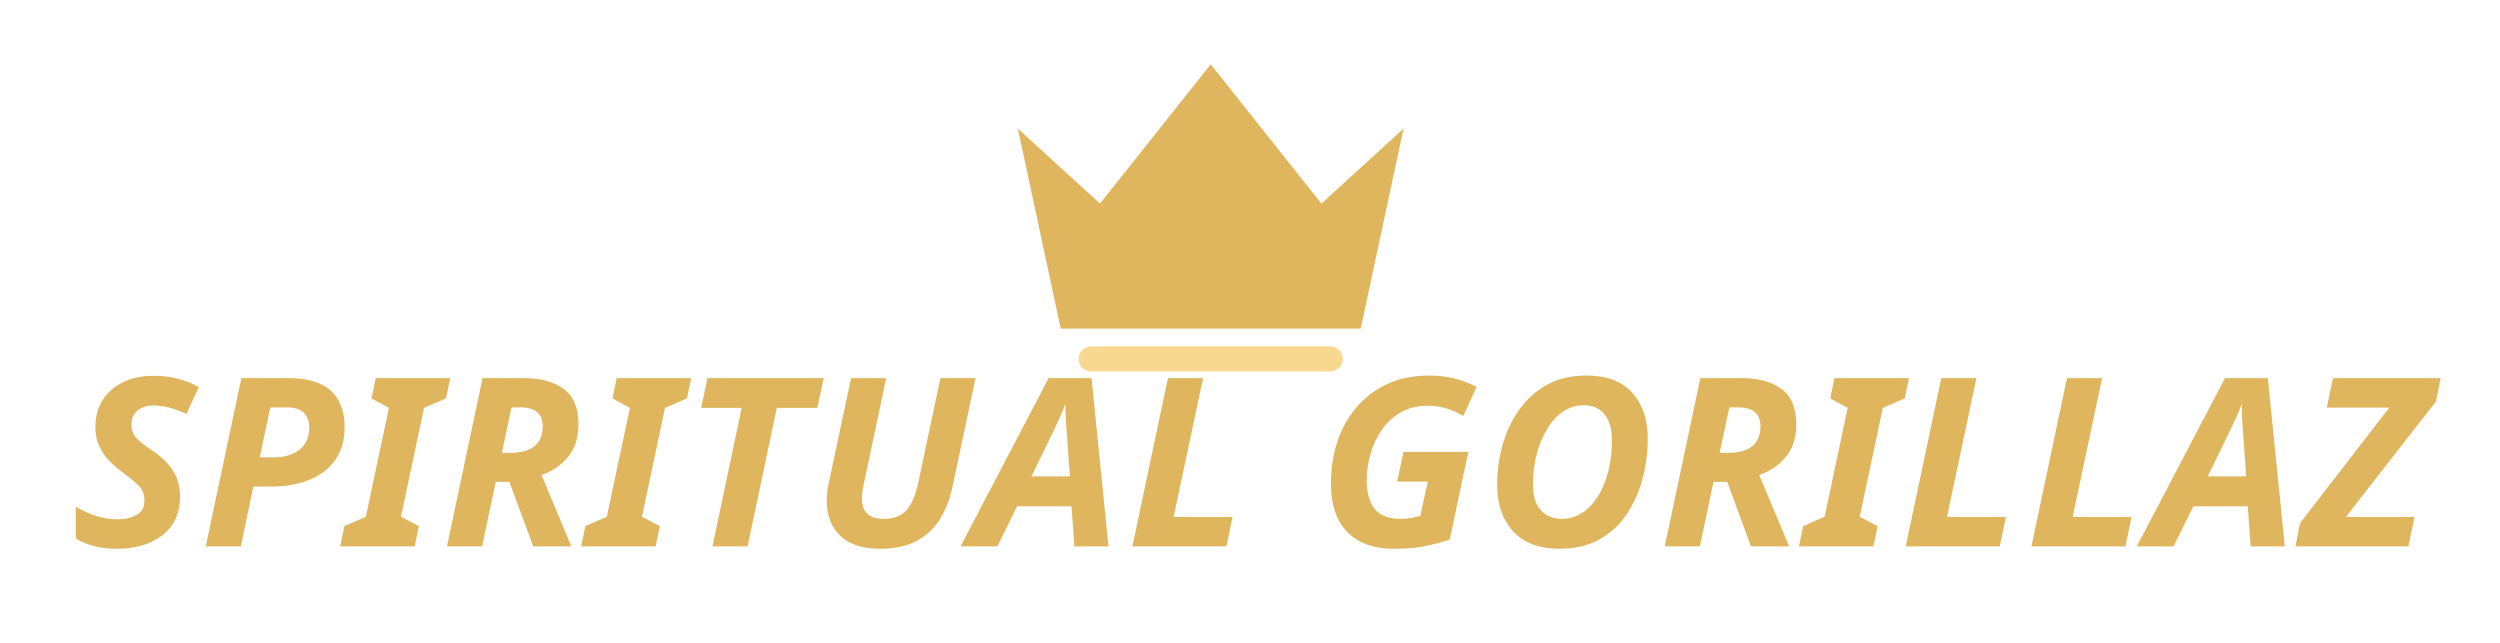
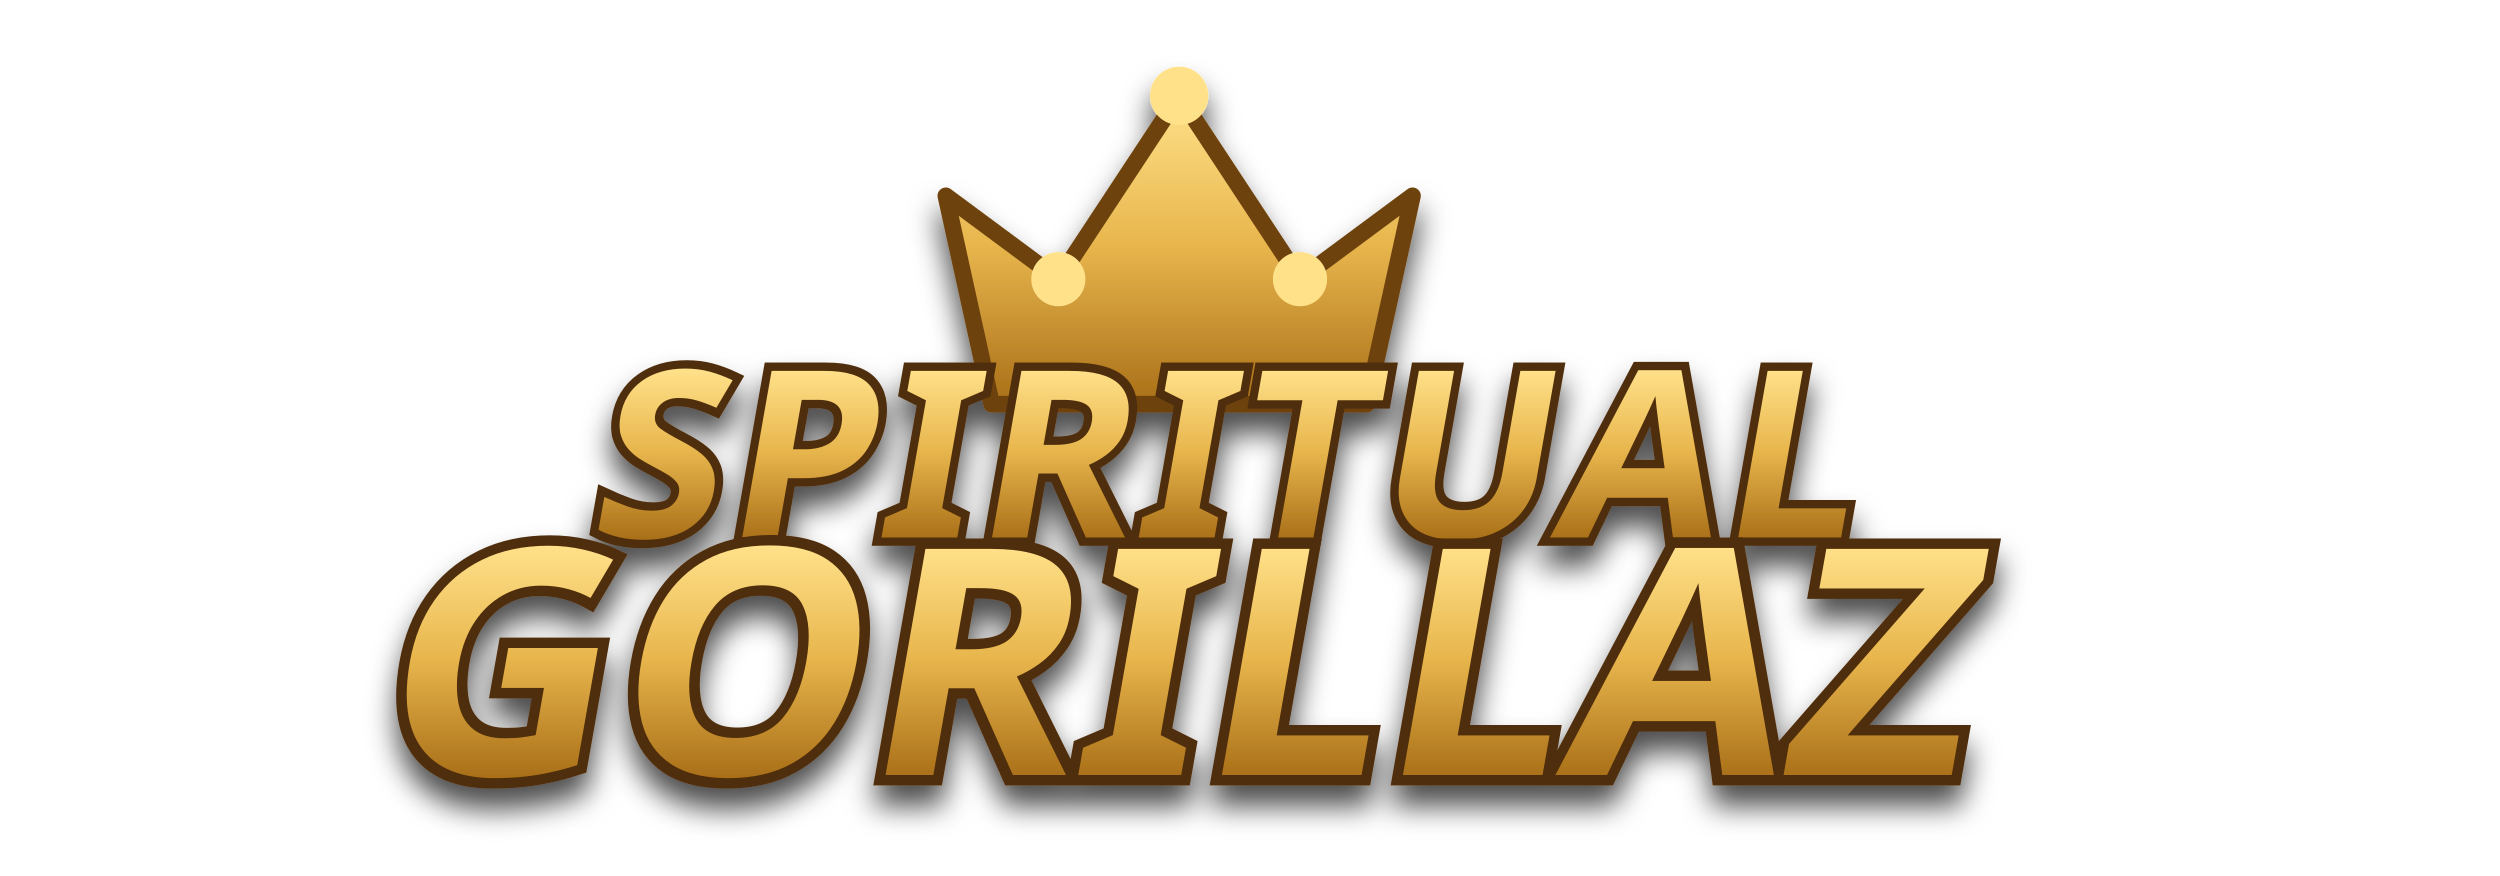
- <svg xmlns="http://www.w3.org/2000/svg" viewBox="0 0 1400 360" role="img" aria-labelledby="title desc">
-   <g transform="translate(570 18)">
-     <path d="M0 54l46 42 62-78 62 78 46-42-24 112H24z" fill="#dfb65e" />
-     <rect x="34" y="176" width="148" height="14" rx="7" fill="#f7d88e" />
+ <svg xmlns="http://www.w3.org/2000/svg" viewBox="0 0 1200 420" role="img" aria-labelledby="title desc">
+   <defs>
+     <linearGradient id="gold" x1="0" x2="0" y1="0" y2="1">
+       <stop offset="0" stop-color="#ffe18a" />
+       <stop offset=".48" stop-color="#e8b64d" />
+       <stop offset="1" stop-color="#a96f18" />
+     </linearGradient>
+     <linearGradient id="gold2" x1="0" x2="1">
+       <stop offset="0" stop-color="#9d6513" />
+       <stop offset=".45" stop-color="#f2c65b" />
+       <stop offset="1" stop-color="#b2781f" />
+     </linearGradient>
+     <filter id="shadow" x="-20%" y="-20%" width="140%" height="160%">
+       <feDropShadow dx="0" dy="10" stdDeviation="7" flood-color="#000" flood-opacity=".7" />
+     </filter>
+   </defs>
+   <g filter="url(#shadow)">
+     <g transform="translate(454 8)">
+       <path d="M0 86L54 126L112 38L170 126L224 86L202 186H22Z" fill="url(#gold)" stroke="#6d4210" stroke-width="8" stroke-linejoin="round" />
+       <circle cx="54" cy="126" r="13" fill="#ffe18a" />
+       <circle cx="112" cy="38" r="14" fill="#ffe18a" />
+       <circle cx="170" cy="126" r="13" fill="#ffe18a" />
+       <path d="M33 197H191" stroke="url(#gold2)" stroke-width="16" stroke-linecap="round" />
+     </g>
+     <g transform="skewX(-10)">
+       <text x="630" y="258" text-anchor="middle" fill="url(#gold)" stroke="#4f2d08" stroke-width="8" paint-order="stroke fill" font-family="Impact, Haettenschweiler, 'Arial Narrow Bold', sans-serif" font-size="112" font-weight="900" letter-spacing="3">SPIRITUAL</text>
+       <text x="625" y="372" text-anchor="middle" fill="url(#gold)" stroke="#4f2d08" stroke-width="10" paint-order="stroke fill" font-family="Impact, Haettenschweiler, 'Arial Narrow Bold', sans-serif" font-size="152" font-weight="900" letter-spacing="1">GORILLAZ</text>
+     </g>
  </g>
-   <text x="700" y="306" text-anchor="middle" fill="#dfb65e" font-family="Impact, Haettenschweiler, 'Arial Narrow Bold', 'Arial Narrow', sans-serif" font-size="132" font-style="italic" font-weight="900" letter-spacing="2">SPIRITUAL GORILLAZ</text>
</svg>
